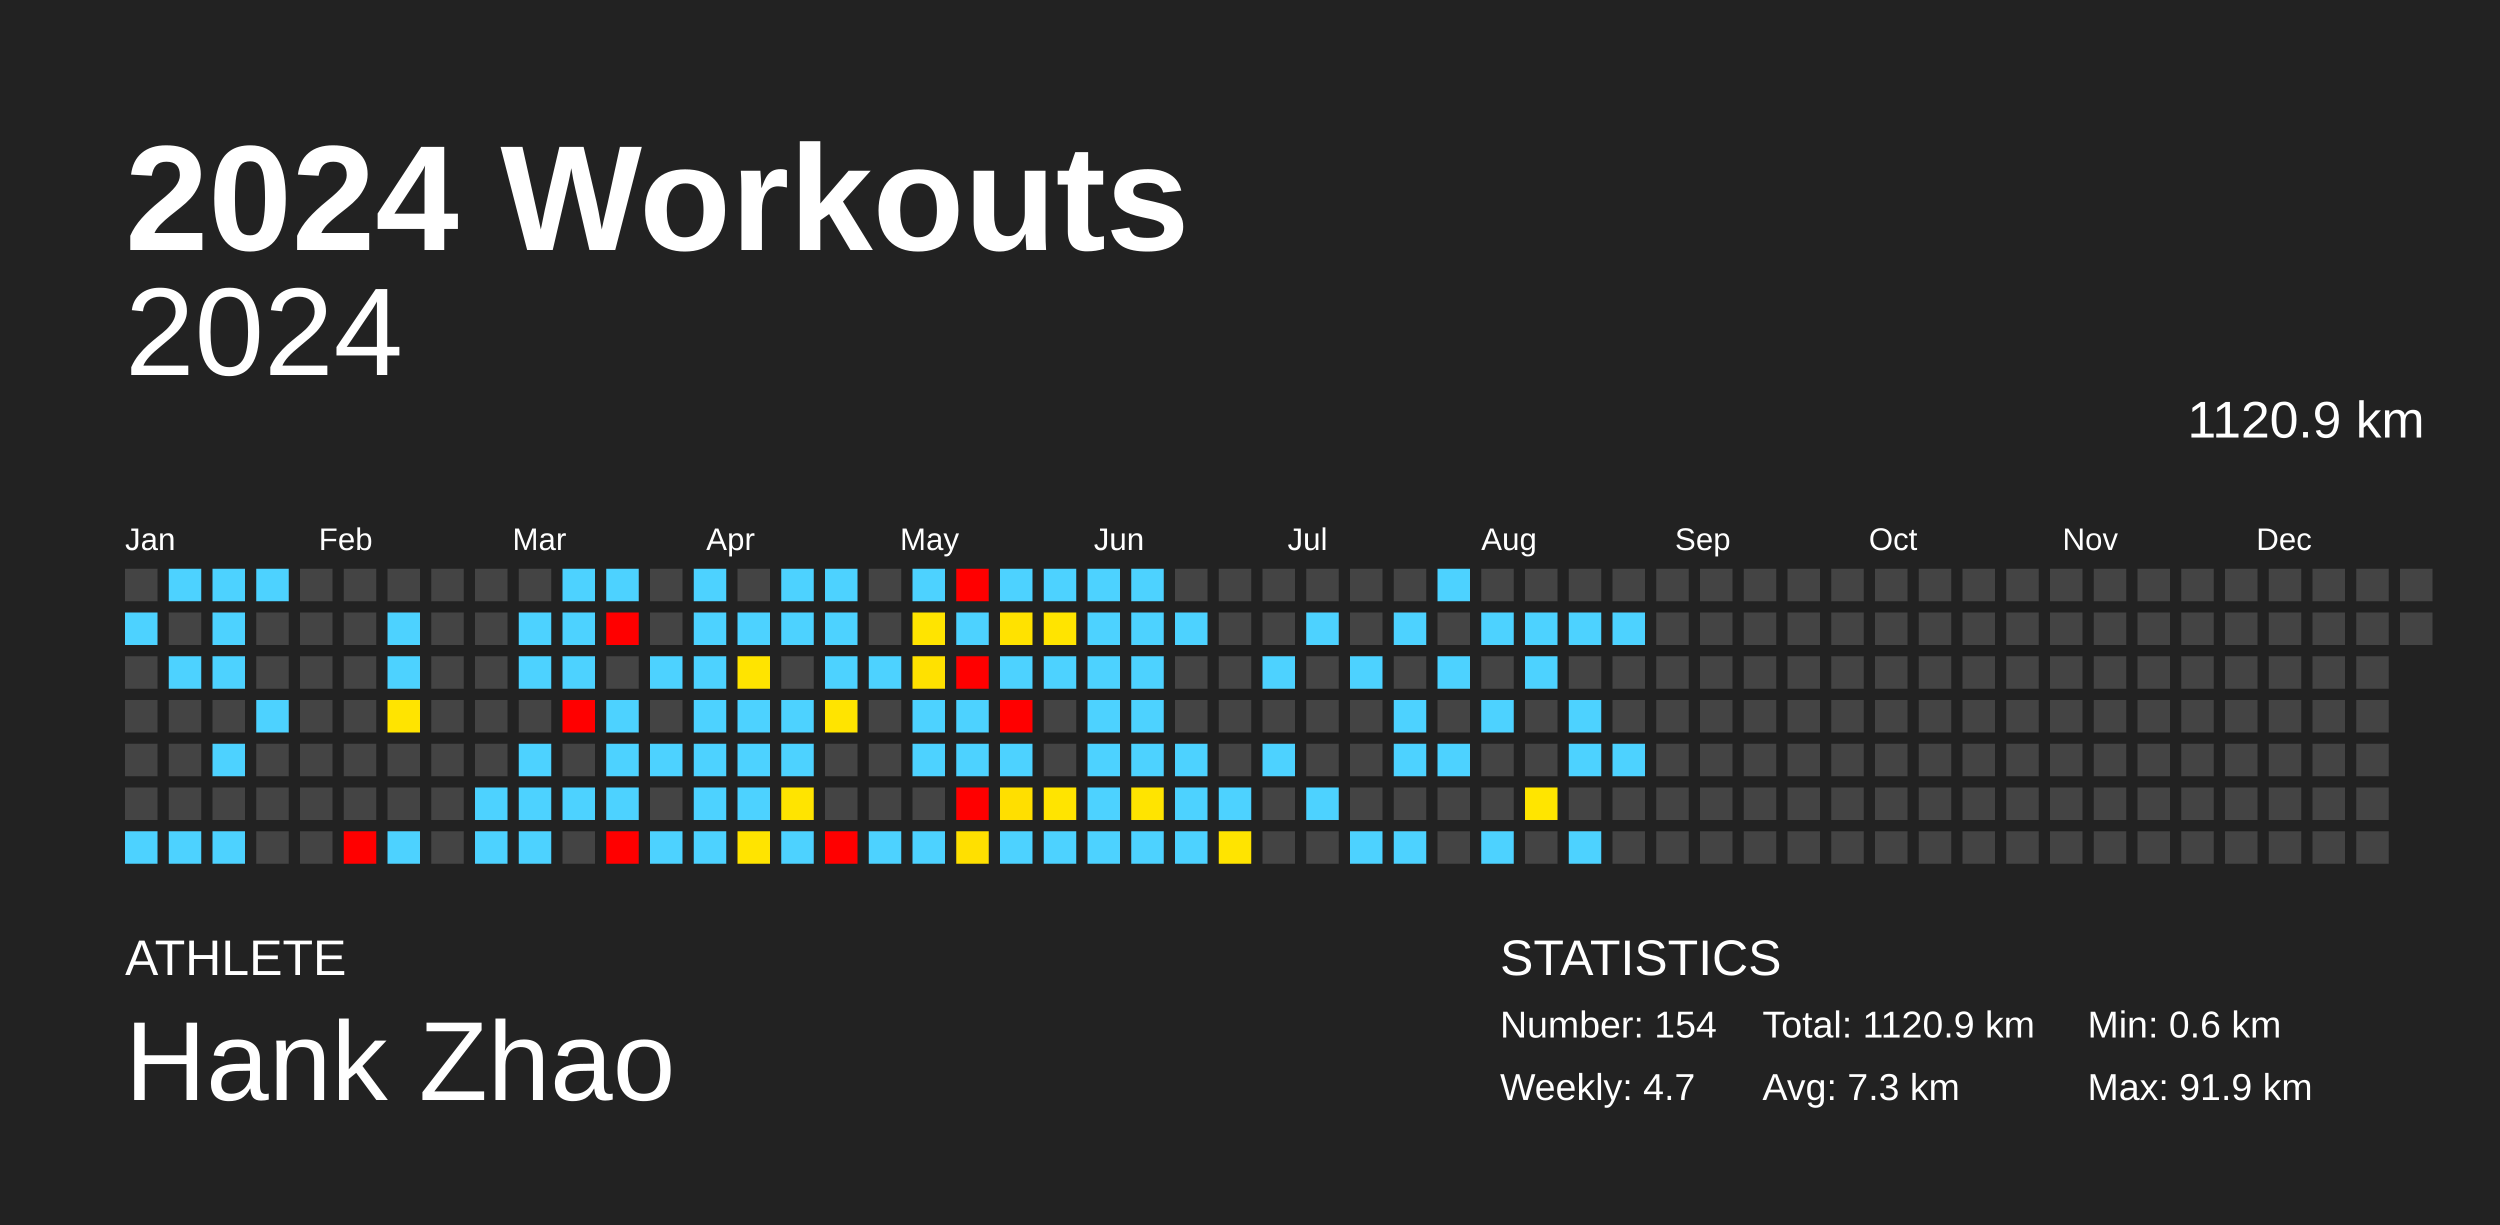
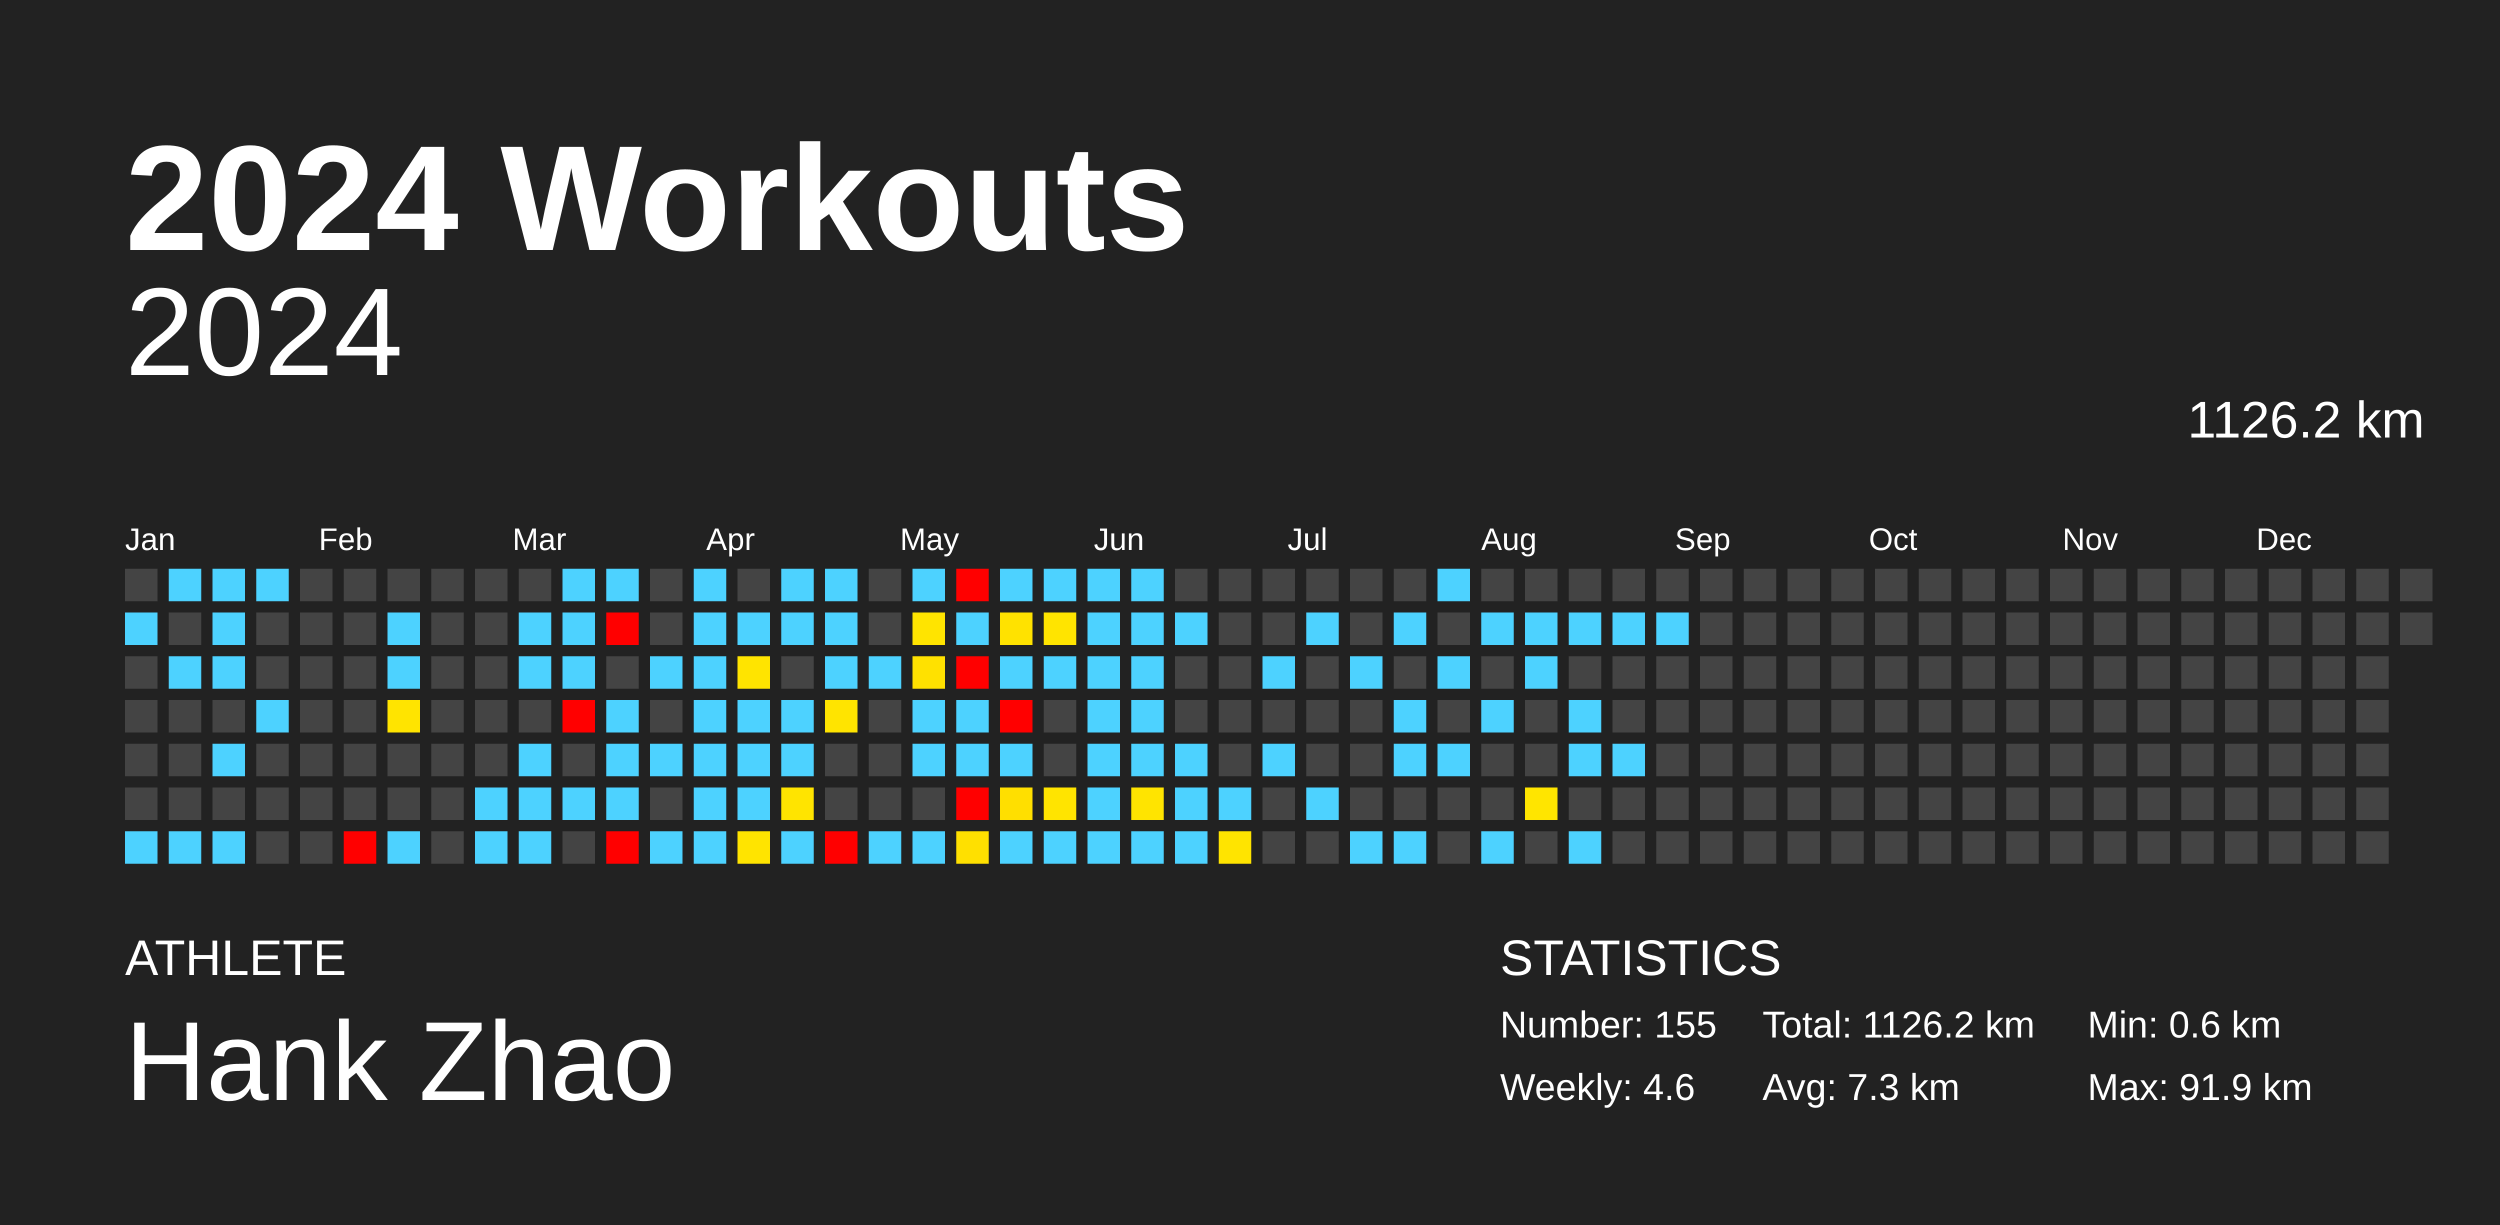
<svg xmlns="http://www.w3.org/2000/svg" baseProfile="full" height="98mm" version="1.1" viewBox="0,0,200,98" width="200mm">
  <defs />
  <rect fill="#222222" height="98" width="200" x="0" y="0" />
  <text fill="#FFFFFF" style="font-size:12px; font-family:Arial; font-weight:bold;" x="10" y="20">2024 Workouts</text>
  <text fill="#FFFFFF" style="font-size:4px; font-family:Arial" x="10" y="78">ATHLETE</text>
  <text fill="#FFFFFF" style="font-size:9px; font-family:Arial" x="10" y="88">Hank Zhao</text>
  <text fill="#FFFFFF" style="font-size:4px; font-family:Arial" x="120" y="78">STATISTICS</text>
-   <text fill="#FFFFFF" style="font-size:3px; font-family:Arial" x="120" y="83">Number: 154</text>
-   <text fill="#FFFFFF" style="font-size:3px; font-family:Arial" x="120" y="88">Weekly: 4.7</text>
-   <text fill="#FFFFFF" style="font-size:3px; font-family:Arial" x="141" y="83">Total: 1120.9 km</text>
+   <text fill="#FFFFFF" style="font-size:3px; font-family:Arial" x="120" y="83">Number: 155</text>
+   <text fill="#FFFFFF" style="font-size:3px; font-family:Arial" x="120" y="88">Weekly: 4.6</text>
+   <text fill="#FFFFFF" style="font-size:3px; font-family:Arial" x="141" y="83">Total: 1126.2 km</text>
  <text fill="#FFFFFF" style="font-size:3px; font-family:Arial" x="141" y="88">Avg: 7.3 km</text>
  <text fill="#FFFFFF" style="font-size:3px; font-family:Arial" x="167" y="83">Min: 0.6 km</text>
  <text fill="#FFFFFF" style="font-size:3px; font-family:Arial" x="167" y="88">Max: 91.9 km</text>
  <text alignment-baseline="hanging" fill="#FFFFFF" style="font-size:10.0px; font-family:Arial;" x="10" y="30">2024</text>
-   <text alignment-baseline="hanging" fill="#FFFFFF" style="font-size:4.125px; font-family:Arial;" x="175" y="35">1120.9 km</text>
+   <text alignment-baseline="hanging" fill="#FFFFFF" style="font-size:4.125px; font-family:Arial;" x="175" y="35">1126.2 km</text>
  <text fill="#FFFFFF" style="font-size:2.5px; font-family:Arial" x="10.0" y="44">Jan</text>
  <text fill="#FFFFFF" style="font-size:2.5px; font-family:Arial" x="25.5" y="44">Feb</text>
  <text fill="#FFFFFF" style="font-size:2.5px; font-family:Arial" x="41.0" y="44">Mar</text>
  <text fill="#FFFFFF" style="font-size:2.5px; font-family:Arial" x="56.5" y="44">Apr</text>
  <text fill="#FFFFFF" style="font-size:2.5px; font-family:Arial" x="72.0" y="44">May</text>
  <text fill="#FFFFFF" style="font-size:2.5px; font-family:Arial" x="87.5" y="44">Jun</text>
  <text fill="#FFFFFF" style="font-size:2.5px; font-family:Arial" x="103.0" y="44">Jul</text>
  <text fill="#FFFFFF" style="font-size:2.5px; font-family:Arial" x="118.5" y="44">Aug</text>
  <text fill="#FFFFFF" style="font-size:2.5px; font-family:Arial" x="134.0" y="44">Sep</text>
  <text fill="#FFFFFF" style="font-size:2.5px; font-family:Arial" x="149.5" y="44">Oct</text>
  <text fill="#FFFFFF" style="font-size:2.5px; font-family:Arial" x="165.0" y="44">Nov</text>
  <text fill="#FFFFFF" style="font-size:2.5px; font-family:Arial" x="180.5" y="44">Dec</text>
  <rect fill="#444444" height="2.6" width="2.6" x="10.0" y="45.5" />
  <rect fill="#4dd2ff" height="2.6" width="2.6" x="10.0" y="49.0" />
  <rect fill="#444444" height="2.6" width="2.6" x="10.0" y="52.5" />
  <rect fill="#444444" height="2.6" width="2.6" x="10.0" y="56.0" />
  <rect fill="#444444" height="2.6" width="2.6" x="10.0" y="59.5" />
  <rect fill="#444444" height="2.6" width="2.6" x="10.0" y="63.0" />
  <rect fill="#4dd2ff" height="2.6" width="2.6" x="10.0" y="66.5" />
  <rect fill="#4dd2ff" height="2.6" width="2.6" x="13.5" y="45.5" />
  <rect fill="#444444" height="2.6" width="2.6" x="13.5" y="49.0" />
  <rect fill="#4dd2ff" height="2.6" width="2.6" x="13.5" y="52.5" />
  <rect fill="#444444" height="2.6" width="2.6" x="13.5" y="56.0" />
  <rect fill="#444444" height="2.6" width="2.6" x="13.5" y="59.5" />
  <rect fill="#444444" height="2.6" width="2.6" x="13.5" y="63.0" />
  <rect fill="#4dd2ff" height="2.6" width="2.6" x="13.5" y="66.5" />
  <rect fill="#4dd2ff" height="2.6" width="2.6" x="17.0" y="45.5" />
  <rect fill="#4dd2ff" height="2.6" width="2.6" x="17.0" y="49.0" />
  <rect fill="#4dd2ff" height="2.6" width="2.6" x="17.0" y="52.5" />
  <rect fill="#444444" height="2.6" width="2.6" x="17.0" y="56.0" />
  <rect fill="#4dd2ff" height="2.6" width="2.6" x="17.0" y="59.5" />
  <rect fill="#444444" height="2.6" width="2.6" x="17.0" y="63.0" />
  <rect fill="#4dd2ff" height="2.6" width="2.6" x="17.0" y="66.5" />
  <rect fill="#4dd2ff" height="2.6" width="2.6" x="20.5" y="45.5" />
  <rect fill="#444444" height="2.6" width="2.6" x="20.5" y="49.0" />
  <rect fill="#444444" height="2.6" width="2.6" x="20.5" y="52.5" />
  <rect fill="#4dd2ff" height="2.6" width="2.6" x="20.5" y="56.0" />
  <rect fill="#444444" height="2.6" width="2.6" x="20.5" y="59.5" />
  <rect fill="#444444" height="2.6" width="2.6" x="20.5" y="63.0" />
  <rect fill="#444444" height="2.6" width="2.6" x="20.5" y="66.5" />
  <rect fill="#444444" height="2.6" width="2.6" x="24.0" y="45.5" />
  <rect fill="#444444" height="2.6" width="2.6" x="24.0" y="49.0" />
  <rect fill="#444444" height="2.6" width="2.6" x="24.0" y="52.5" />
  <rect fill="#444444" height="2.6" width="2.6" x="24.0" y="56.0" />
  <rect fill="#444444" height="2.6" width="2.6" x="24.0" y="59.5" />
  <rect fill="#444444" height="2.6" width="2.6" x="24.0" y="63.0" />
  <rect fill="#444444" height="2.6" width="2.6" x="24.0" y="66.5" />
  <rect fill="#444444" height="2.6" width="2.6" x="27.5" y="45.5" />
  <rect fill="#444444" height="2.6" width="2.6" x="27.5" y="49.0" />
  <rect fill="#444444" height="2.6" width="2.6" x="27.5" y="52.5" />
  <rect fill="#444444" height="2.6" width="2.6" x="27.5" y="56.0" />
  <rect fill="#444444" height="2.6" width="2.6" x="27.5" y="59.5" />
  <rect fill="#444444" height="2.6" width="2.6" x="27.5" y="63.0" />
  <rect fill="red" height="2.6" width="2.6" x="27.5" y="66.5" />
  <rect fill="#444444" height="2.6" width="2.6" x="31.0" y="45.5" />
  <rect fill="#4dd2ff" height="2.6" width="2.6" x="31.0" y="49.0" />
  <rect fill="#4dd2ff" height="2.6" width="2.6" x="31.0" y="52.5" />
  <rect fill="#ffe400" height="2.6" width="2.6" x="31.0" y="56.0" />
  <rect fill="#444444" height="2.6" width="2.6" x="31.0" y="59.5" />
  <rect fill="#444444" height="2.6" width="2.6" x="31.0" y="63.0" />
  <rect fill="#4dd2ff" height="2.6" width="2.6" x="31.0" y="66.5" />
  <rect fill="#444444" height="2.6" width="2.6" x="34.5" y="45.5" />
  <rect fill="#444444" height="2.6" width="2.6" x="34.5" y="49.0" />
  <rect fill="#444444" height="2.6" width="2.6" x="34.5" y="52.5" />
  <rect fill="#444444" height="2.6" width="2.6" x="34.5" y="56.0" />
  <rect fill="#444444" height="2.6" width="2.6" x="34.5" y="59.5" />
  <rect fill="#444444" height="2.6" width="2.6" x="34.5" y="63.0" />
  <rect fill="#444444" height="2.6" width="2.6" x="34.5" y="66.5" />
  <rect fill="#444444" height="2.6" width="2.6" x="38.0" y="45.5" />
  <rect fill="#444444" height="2.6" width="2.6" x="38.0" y="49.0" />
  <rect fill="#444444" height="2.6" width="2.6" x="38.0" y="52.5" />
  <rect fill="#444444" height="2.6" width="2.6" x="38.0" y="56.0" />
  <rect fill="#444444" height="2.6" width="2.6" x="38.0" y="59.5" />
  <rect fill="#4dd2ff" height="2.6" width="2.6" x="38.0" y="63.0" />
  <rect fill="#4dd2ff" height="2.6" width="2.6" x="38.0" y="66.5" />
  <rect fill="#444444" height="2.6" width="2.6" x="41.5" y="45.5" />
  <rect fill="#4dd2ff" height="2.6" width="2.6" x="41.5" y="49.0" />
  <rect fill="#4dd2ff" height="2.6" width="2.6" x="41.5" y="52.5" />
  <rect fill="#444444" height="2.6" width="2.6" x="41.5" y="56.0" />
  <rect fill="#4dd2ff" height="2.6" width="2.6" x="41.5" y="59.5" />
  <rect fill="#4dd2ff" height="2.6" width="2.6" x="41.5" y="63.0" />
  <rect fill="#4dd2ff" height="2.6" width="2.6" x="41.5" y="66.5" />
  <rect fill="#4dd2ff" height="2.6" width="2.6" x="45.0" y="45.5" />
  <rect fill="#4dd2ff" height="2.6" width="2.6" x="45.0" y="49.0" />
  <rect fill="#4dd2ff" height="2.6" width="2.6" x="45.0" y="52.5" />
  <rect fill="red" height="2.6" width="2.6" x="45.0" y="56.0" />
  <rect fill="#444444" height="2.6" width="2.6" x="45.0" y="59.5" />
  <rect fill="#4dd2ff" height="2.6" width="2.6" x="45.0" y="63.0" />
  <rect fill="#444444" height="2.6" width="2.6" x="45.0" y="66.5" />
  <rect fill="#4dd2ff" height="2.6" width="2.6" x="48.5" y="45.5" />
  <rect fill="red" height="2.6" width="2.6" x="48.5" y="49.0" />
  <rect fill="#444444" height="2.6" width="2.6" x="48.5" y="52.5" />
  <rect fill="#4dd2ff" height="2.6" width="2.6" x="48.5" y="56.0" />
  <rect fill="#4dd2ff" height="2.6" width="2.6" x="48.5" y="59.5" />
  <rect fill="#4dd2ff" height="2.6" width="2.6" x="48.5" y="63.0" />
  <rect fill="red" height="2.6" width="2.6" x="48.5" y="66.5" />
  <rect fill="#444444" height="2.6" width="2.6" x="52.0" y="45.5" />
  <rect fill="#444444" height="2.6" width="2.6" x="52.0" y="49.0" />
  <rect fill="#4dd2ff" height="2.6" width="2.6" x="52.0" y="52.5" />
  <rect fill="#444444" height="2.6" width="2.6" x="52.0" y="56.0" />
  <rect fill="#4dd2ff" height="2.6" width="2.6" x="52.0" y="59.5" />
  <rect fill="#444444" height="2.6" width="2.6" x="52.0" y="63.0" />
  <rect fill="#4dd2ff" height="2.6" width="2.6" x="52.0" y="66.5" />
  <rect fill="#4dd2ff" height="2.6" width="2.6" x="55.5" y="45.5" />
  <rect fill="#4dd2ff" height="2.6" width="2.6" x="55.5" y="49.0" />
  <rect fill="#4dd2ff" height="2.6" width="2.6" x="55.5" y="52.5" />
  <rect fill="#4dd2ff" height="2.6" width="2.6" x="55.5" y="56.0" />
  <rect fill="#4dd2ff" height="2.6" width="2.6" x="55.5" y="59.5" />
  <rect fill="#4dd2ff" height="2.6" width="2.6" x="55.5" y="63.0" />
  <rect fill="#4dd2ff" height="2.6" width="2.6" x="55.5" y="66.5" />
  <rect fill="#444444" height="2.6" width="2.6" x="59.0" y="45.5" />
  <rect fill="#4dd2ff" height="2.6" width="2.6" x="59.0" y="49.0" />
  <rect fill="#ffe400" height="2.6" width="2.6" x="59.0" y="52.5" />
  <rect fill="#4dd2ff" height="2.6" width="2.6" x="59.0" y="56.0" />
  <rect fill="#4dd2ff" height="2.6" width="2.6" x="59.0" y="59.5" />
  <rect fill="#4dd2ff" height="2.6" width="2.6" x="59.0" y="63.0" />
  <rect fill="#ffe400" height="2.6" width="2.6" x="59.0" y="66.5" />
  <rect fill="#4dd2ff" height="2.6" width="2.6" x="62.5" y="45.5" />
  <rect fill="#4dd2ff" height="2.6" width="2.6" x="62.5" y="49.0" />
  <rect fill="#444444" height="2.6" width="2.6" x="62.5" y="52.5" />
  <rect fill="#4dd2ff" height="2.6" width="2.6" x="62.5" y="56.0" />
  <rect fill="#4dd2ff" height="2.6" width="2.6" x="62.5" y="59.5" />
  <rect fill="#ffe400" height="2.6" width="2.6" x="62.5" y="63.0" />
  <rect fill="#4dd2ff" height="2.6" width="2.6" x="62.5" y="66.5" />
  <rect fill="#4dd2ff" height="2.6" width="2.6" x="66.0" y="45.5" />
  <rect fill="#4dd2ff" height="2.6" width="2.6" x="66.0" y="49.0" />
  <rect fill="#4dd2ff" height="2.6" width="2.6" x="66.0" y="52.5" />
  <rect fill="#ffe400" height="2.6" width="2.6" x="66.0" y="56.0" />
  <rect fill="#444444" height="2.6" width="2.6" x="66.0" y="59.5" />
  <rect fill="#444444" height="2.6" width="2.6" x="66.0" y="63.0" />
  <rect fill="red" height="2.6" width="2.6" x="66.0" y="66.5" />
  <rect fill="#444444" height="2.6" width="2.6" x="69.5" y="45.5" />
  <rect fill="#444444" height="2.6" width="2.6" x="69.5" y="49.0" />
  <rect fill="#4dd2ff" height="2.6" width="2.6" x="69.5" y="52.5" />
  <rect fill="#444444" height="2.6" width="2.6" x="69.5" y="56.0" />
  <rect fill="#444444" height="2.6" width="2.6" x="69.5" y="59.5" />
  <rect fill="#444444" height="2.6" width="2.6" x="69.5" y="63.0" />
  <rect fill="#4dd2ff" height="2.6" width="2.6" x="69.5" y="66.5" />
  <rect fill="#4dd2ff" height="2.6" width="2.6" x="73.0" y="45.5" />
  <rect fill="#ffe400" height="2.6" width="2.6" x="73.0" y="49.0" />
  <rect fill="#ffe100" height="2.6" width="2.6" x="73.0" y="52.5" />
  <rect fill="#4dd2ff" height="2.6" width="2.6" x="73.0" y="56.0" />
  <rect fill="#4dd2ff" height="2.6" width="2.6" x="73.0" y="59.5" />
  <rect fill="#444444" height="2.6" width="2.6" x="73.0" y="63.0" />
  <rect fill="#4dd2ff" height="2.6" width="2.6" x="73.0" y="66.5" />
  <rect fill="red" height="2.6" width="2.6" x="76.5" y="45.5" />
  <rect fill="#4dd2ff" height="2.6" width="2.6" x="76.5" y="49.0" />
  <rect fill="red" height="2.6" width="2.6" x="76.5" y="52.5" />
  <rect fill="#4dd2ff" height="2.6" width="2.6" x="76.5" y="56.0" />
  <rect fill="#4dd2ff" height="2.6" width="2.6" x="76.5" y="59.5" />
  <rect fill="red" height="2.6" width="2.6" x="76.5" y="63.0" />
  <rect fill="#ffe000" height="2.6" width="2.6" x="76.5" y="66.5" />
  <rect fill="#4dd2ff" height="2.6" width="2.6" x="80.0" y="45.5" />
  <rect fill="#ffe200" height="2.6" width="2.6" x="80.0" y="49.0" />
  <rect fill="#4dd2ff" height="2.6" width="2.6" x="80.0" y="52.5" />
  <rect fill="red" height="2.6" width="2.6" x="80.0" y="56.0" />
  <rect fill="#4dd2ff" height="2.6" width="2.6" x="80.0" y="59.5" />
  <rect fill="#ffdf00" height="2.6" width="2.6" x="80.0" y="63.0" />
  <rect fill="#4dd2ff" height="2.6" width="2.6" x="80.0" y="66.5" />
  <rect fill="#4dd2ff" height="2.6" width="2.6" x="83.5" y="45.5" />
  <rect fill="#ffe400" height="2.6" width="2.6" x="83.5" y="49.0" />
  <rect fill="#4dd2ff" height="2.6" width="2.6" x="83.5" y="52.5" />
  <rect fill="#444444" height="2.6" width="2.6" x="83.5" y="56.0" />
  <rect fill="#444444" height="2.6" width="2.6" x="83.5" y="59.5" />
  <rect fill="#ffe400" height="2.6" width="2.6" x="83.5" y="63.0" />
  <rect fill="#4dd2ff" height="2.6" width="2.6" x="83.5" y="66.5" />
  <rect fill="#4dd2ff" height="2.6" width="2.6" x="87.0" y="45.5" />
  <rect fill="#4dd2ff" height="2.6" width="2.6" x="87.0" y="49.0" />
  <rect fill="#4dd2ff" height="2.6" width="2.6" x="87.0" y="52.5" />
  <rect fill="#4dd2ff" height="2.6" width="2.6" x="87.0" y="56.0" />
  <rect fill="#4dd2ff" height="2.6" width="2.6" x="87.0" y="59.5" />
  <rect fill="#4dd2ff" height="2.6" width="2.6" x="87.0" y="63.0" />
  <rect fill="#4dd2ff" height="2.6" width="2.6" x="87.0" y="66.5" />
  <rect fill="#4dd2ff" height="2.6" width="2.6" x="90.5" y="45.5" />
  <rect fill="#4dd2ff" height="2.6" width="2.6" x="90.5" y="49.0" />
  <rect fill="#4dd2ff" height="2.6" width="2.6" x="90.5" y="52.5" />
  <rect fill="#4dd2ff" height="2.6" width="2.6" x="90.5" y="56.0" />
  <rect fill="#4dd2ff" height="2.6" width="2.6" x="90.5" y="59.5" />
  <rect fill="#ffe400" height="2.6" width="2.6" x="90.5" y="63.0" />
  <rect fill="#4dd2ff" height="2.6" width="2.6" x="90.5" y="66.5" />
  <rect fill="#444444" height="2.6" width="2.6" x="94.0" y="45.5" />
  <rect fill="#4dd2ff" height="2.6" width="2.6" x="94.0" y="49.0" />
  <rect fill="#444444" height="2.6" width="2.6" x="94.0" y="52.5" />
  <rect fill="#444444" height="2.6" width="2.6" x="94.0" y="56.0" />
  <rect fill="#4dd2ff" height="2.6" width="2.6" x="94.0" y="59.5" />
  <rect fill="#4dd2ff" height="2.6" width="2.6" x="94.0" y="63.0" />
  <rect fill="#4dd2ff" height="2.6" width="2.6" x="94.0" y="66.5" />
  <rect fill="#444444" height="2.6" width="2.6" x="97.5" y="45.5" />
  <rect fill="#444444" height="2.6" width="2.6" x="97.5" y="49.0" />
  <rect fill="#444444" height="2.6" width="2.6" x="97.5" y="52.5" />
  <rect fill="#444444" height="2.6" width="2.6" x="97.5" y="56.0" />
  <rect fill="#444444" height="2.6" width="2.6" x="97.5" y="59.5" />
  <rect fill="#4dd2ff" height="2.6" width="2.6" x="97.5" y="63.0" />
  <rect fill="#ffe400" height="2.6" width="2.6" x="97.5" y="66.5" />
  <rect fill="#444444" height="2.6" width="2.6" x="101.0" y="45.5" />
  <rect fill="#444444" height="2.6" width="2.6" x="101.0" y="49.0" />
  <rect fill="#4dd2ff" height="2.6" width="2.6" x="101.0" y="52.5" />
  <rect fill="#444444" height="2.6" width="2.6" x="101.0" y="56.0" />
  <rect fill="#4dd2ff" height="2.6" width="2.6" x="101.0" y="59.5" />
  <rect fill="#444444" height="2.6" width="2.6" x="101.0" y="63.0" />
  <rect fill="#444444" height="2.6" width="2.6" x="101.0" y="66.5" />
  <rect fill="#444444" height="2.6" width="2.6" x="104.5" y="45.5" />
  <rect fill="#4dd2ff" height="2.6" width="2.6" x="104.5" y="49.0" />
  <rect fill="#444444" height="2.6" width="2.6" x="104.5" y="52.5" />
  <rect fill="#444444" height="2.6" width="2.6" x="104.5" y="56.0" />
  <rect fill="#444444" height="2.6" width="2.6" x="104.5" y="59.5" />
  <rect fill="#4dd2ff" height="2.6" width="2.6" x="104.5" y="63.0" />
  <rect fill="#444444" height="2.6" width="2.6" x="104.5" y="66.5" />
  <rect fill="#444444" height="2.6" width="2.6" x="108.0" y="45.5" />
  <rect fill="#444444" height="2.6" width="2.6" x="108.0" y="49.0" />
  <rect fill="#4dd2ff" height="2.6" width="2.6" x="108.0" y="52.5" />
  <rect fill="#444444" height="2.6" width="2.6" x="108.0" y="56.0" />
  <rect fill="#444444" height="2.6" width="2.6" x="108.0" y="59.5" />
  <rect fill="#444444" height="2.6" width="2.6" x="108.0" y="63.0" />
  <rect fill="#4dd2ff" height="2.6" width="2.6" x="108.0" y="66.5" />
  <rect fill="#444444" height="2.6" width="2.6" x="111.5" y="45.5" />
  <rect fill="#4dd2ff" height="2.6" width="2.6" x="111.5" y="49.0" />
  <rect fill="#444444" height="2.6" width="2.6" x="111.5" y="52.5" />
  <rect fill="#4dd2ff" height="2.6" width="2.6" x="111.5" y="56.0" />
  <rect fill="#4dd2ff" height="2.6" width="2.6" x="111.5" y="59.5" />
  <rect fill="#444444" height="2.6" width="2.6" x="111.5" y="63.0" />
  <rect fill="#4dd2ff" height="2.6" width="2.6" x="111.5" y="66.5" />
  <rect fill="#4dd2ff" height="2.6" width="2.6" x="115.0" y="45.5" />
  <rect fill="#444444" height="2.6" width="2.6" x="115.0" y="49.0" />
  <rect fill="#4dd2ff" height="2.6" width="2.6" x="115.0" y="52.5" />
  <rect fill="#444444" height="2.6" width="2.6" x="115.0" y="56.0" />
  <rect fill="#4dd2ff" height="2.6" width="2.6" x="115.0" y="59.5" />
  <rect fill="#444444" height="2.6" width="2.6" x="115.0" y="63.0" />
  <rect fill="#444444" height="2.6" width="2.6" x="115.0" y="66.5" />
  <rect fill="#444444" height="2.6" width="2.6" x="118.5" y="45.5" />
  <rect fill="#4dd2ff" height="2.6" width="2.6" x="118.5" y="49.0" />
  <rect fill="#444444" height="2.6" width="2.6" x="118.5" y="52.5" />
  <rect fill="#4dd2ff" height="2.6" width="2.6" x="118.5" y="56.0" />
  <rect fill="#444444" height="2.6" width="2.6" x="118.5" y="59.5" />
  <rect fill="#444444" height="2.6" width="2.6" x="118.5" y="63.0" />
  <rect fill="#4dd2ff" height="2.6" width="2.6" x="118.5" y="66.5" />
  <rect fill="#444444" height="2.6" width="2.6" x="122.0" y="45.5" />
  <rect fill="#4dd2ff" height="2.6" width="2.6" x="122.0" y="49.0" />
  <rect fill="#4dd2ff" height="2.6" width="2.6" x="122.0" y="52.5" />
  <rect fill="#444444" height="2.6" width="2.6" x="122.0" y="56.0" />
  <rect fill="#444444" height="2.6" width="2.6" x="122.0" y="59.5" />
  <rect fill="#ffe500" height="2.6" width="2.6" x="122.0" y="63.0" />
  <rect fill="#444444" height="2.6" width="2.6" x="122.0" y="66.5" />
  <rect fill="#444444" height="2.6" width="2.6" x="125.5" y="45.5" />
  <rect fill="#4dd2ff" height="2.6" width="2.6" x="125.5" y="49.0" />
  <rect fill="#444444" height="2.6" width="2.6" x="125.5" y="52.5" />
  <rect fill="#4dd2ff" height="2.6" width="2.6" x="125.5" y="56.0" />
  <rect fill="#4dd2ff" height="2.6" width="2.6" x="125.5" y="59.5" />
  <rect fill="#444444" height="2.6" width="2.6" x="125.5" y="63.0" />
  <rect fill="#4dd2ff" height="2.6" width="2.6" x="125.5" y="66.5" />
  <rect fill="#444444" height="2.6" width="2.6" x="129.0" y="45.5" />
  <rect fill="#4dd2ff" height="2.6" width="2.6" x="129.0" y="49.0" />
  <rect fill="#444444" height="2.6" width="2.6" x="129.0" y="52.5" />
  <rect fill="#444444" height="2.6" width="2.6" x="129.0" y="56.0" />
  <rect fill="#4dd2ff" height="2.6" width="2.6" x="129.0" y="59.5" />
  <rect fill="#444444" height="2.6" width="2.6" x="129.0" y="63.0" />
  <rect fill="#444444" height="2.6" width="2.6" x="129.0" y="66.5" />
  <rect fill="#444444" height="2.6" width="2.6" x="132.5" y="45.5" />
-   <rect fill="#444444" height="2.6" width="2.6" x="132.5" y="49.0" />
+   <rect fill="#4dd2ff" height="2.6" width="2.6" x="132.5" y="49.0" />
  <rect fill="#444444" height="2.6" width="2.6" x="132.5" y="52.5" />
  <rect fill="#444444" height="2.6" width="2.6" x="132.5" y="56.0" />
  <rect fill="#444444" height="2.6" width="2.6" x="132.5" y="59.5" />
  <rect fill="#444444" height="2.6" width="2.6" x="132.5" y="63.0" />
  <rect fill="#444444" height="2.6" width="2.6" x="132.5" y="66.5" />
  <rect fill="#444444" height="2.6" width="2.6" x="136.0" y="45.5" />
  <rect fill="#444444" height="2.6" width="2.6" x="136.0" y="49.0" />
  <rect fill="#444444" height="2.6" width="2.6" x="136.0" y="52.5" />
  <rect fill="#444444" height="2.6" width="2.6" x="136.0" y="56.0" />
  <rect fill="#444444" height="2.6" width="2.6" x="136.0" y="59.5" />
  <rect fill="#444444" height="2.6" width="2.6" x="136.0" y="63.0" />
  <rect fill="#444444" height="2.6" width="2.6" x="136.0" y="66.5" />
  <rect fill="#444444" height="2.6" width="2.6" x="139.5" y="45.5" />
  <rect fill="#444444" height="2.6" width="2.6" x="139.5" y="49.0" />
  <rect fill="#444444" height="2.6" width="2.6" x="139.5" y="52.5" />
  <rect fill="#444444" height="2.6" width="2.6" x="139.5" y="56.0" />
  <rect fill="#444444" height="2.6" width="2.6" x="139.5" y="59.5" />
  <rect fill="#444444" height="2.6" width="2.6" x="139.5" y="63.0" />
  <rect fill="#444444" height="2.6" width="2.6" x="139.5" y="66.5" />
  <rect fill="#444444" height="2.6" width="2.6" x="143.0" y="45.5" />
  <rect fill="#444444" height="2.6" width="2.6" x="143.0" y="49.0" />
  <rect fill="#444444" height="2.6" width="2.6" x="143.0" y="52.5" />
  <rect fill="#444444" height="2.6" width="2.6" x="143.0" y="56.0" />
  <rect fill="#444444" height="2.6" width="2.6" x="143.0" y="59.5" />
  <rect fill="#444444" height="2.6" width="2.6" x="143.0" y="63.0" />
  <rect fill="#444444" height="2.6" width="2.6" x="143.0" y="66.5" />
  <rect fill="#444444" height="2.6" width="2.6" x="146.5" y="45.5" />
  <rect fill="#444444" height="2.6" width="2.6" x="146.5" y="49.0" />
  <rect fill="#444444" height="2.6" width="2.6" x="146.5" y="52.5" />
  <rect fill="#444444" height="2.6" width="2.6" x="146.5" y="56.0" />
  <rect fill="#444444" height="2.6" width="2.6" x="146.5" y="59.5" />
  <rect fill="#444444" height="2.6" width="2.6" x="146.5" y="63.0" />
  <rect fill="#444444" height="2.6" width="2.6" x="146.5" y="66.5" />
  <rect fill="#444444" height="2.6" width="2.6" x="150.0" y="45.5" />
  <rect fill="#444444" height="2.6" width="2.6" x="150.0" y="49.0" />
  <rect fill="#444444" height="2.6" width="2.6" x="150.0" y="52.5" />
  <rect fill="#444444" height="2.6" width="2.6" x="150.0" y="56.0" />
  <rect fill="#444444" height="2.6" width="2.6" x="150.0" y="59.5" />
  <rect fill="#444444" height="2.6" width="2.6" x="150.0" y="63.0" />
  <rect fill="#444444" height="2.6" width="2.6" x="150.0" y="66.5" />
  <rect fill="#444444" height="2.6" width="2.6" x="153.5" y="45.5" />
  <rect fill="#444444" height="2.6" width="2.6" x="153.5" y="49.0" />
  <rect fill="#444444" height="2.6" width="2.6" x="153.5" y="52.5" />
  <rect fill="#444444" height="2.6" width="2.6" x="153.5" y="56.0" />
  <rect fill="#444444" height="2.6" width="2.6" x="153.5" y="59.5" />
  <rect fill="#444444" height="2.6" width="2.6" x="153.5" y="63.0" />
  <rect fill="#444444" height="2.6" width="2.6" x="153.5" y="66.5" />
  <rect fill="#444444" height="2.6" width="2.6" x="157.0" y="45.5" />
  <rect fill="#444444" height="2.6" width="2.6" x="157.0" y="49.0" />
  <rect fill="#444444" height="2.6" width="2.6" x="157.0" y="52.5" />
  <rect fill="#444444" height="2.6" width="2.6" x="157.0" y="56.0" />
  <rect fill="#444444" height="2.6" width="2.6" x="157.0" y="59.5" />
  <rect fill="#444444" height="2.6" width="2.6" x="157.0" y="63.0" />
  <rect fill="#444444" height="2.6" width="2.6" x="157.0" y="66.5" />
  <rect fill="#444444" height="2.6" width="2.6" x="160.5" y="45.5" />
  <rect fill="#444444" height="2.6" width="2.6" x="160.5" y="49.0" />
  <rect fill="#444444" height="2.6" width="2.6" x="160.5" y="52.5" />
  <rect fill="#444444" height="2.6" width="2.6" x="160.5" y="56.0" />
  <rect fill="#444444" height="2.6" width="2.6" x="160.5" y="59.5" />
  <rect fill="#444444" height="2.6" width="2.6" x="160.5" y="63.0" />
  <rect fill="#444444" height="2.6" width="2.6" x="160.5" y="66.5" />
  <rect fill="#444444" height="2.6" width="2.6" x="164.0" y="45.5" />
  <rect fill="#444444" height="2.6" width="2.6" x="164.0" y="49.0" />
  <rect fill="#444444" height="2.6" width="2.6" x="164.0" y="52.5" />
  <rect fill="#444444" height="2.6" width="2.6" x="164.0" y="56.0" />
  <rect fill="#444444" height="2.6" width="2.6" x="164.0" y="59.5" />
  <rect fill="#444444" height="2.6" width="2.6" x="164.0" y="63.0" />
  <rect fill="#444444" height="2.6" width="2.6" x="164.0" y="66.5" />
  <rect fill="#444444" height="2.6" width="2.6" x="167.5" y="45.5" />
  <rect fill="#444444" height="2.6" width="2.6" x="167.5" y="49.0" />
  <rect fill="#444444" height="2.6" width="2.6" x="167.5" y="52.5" />
  <rect fill="#444444" height="2.6" width="2.6" x="167.5" y="56.0" />
  <rect fill="#444444" height="2.6" width="2.6" x="167.5" y="59.5" />
  <rect fill="#444444" height="2.6" width="2.6" x="167.5" y="63.0" />
  <rect fill="#444444" height="2.6" width="2.6" x="167.5" y="66.5" />
  <rect fill="#444444" height="2.6" width="2.6" x="171.0" y="45.5" />
  <rect fill="#444444" height="2.6" width="2.6" x="171.0" y="49.0" />
  <rect fill="#444444" height="2.6" width="2.6" x="171.0" y="52.5" />
  <rect fill="#444444" height="2.6" width="2.6" x="171.0" y="56.0" />
  <rect fill="#444444" height="2.6" width="2.6" x="171.0" y="59.5" />
  <rect fill="#444444" height="2.6" width="2.6" x="171.0" y="63.0" />
  <rect fill="#444444" height="2.6" width="2.6" x="171.0" y="66.5" />
  <rect fill="#444444" height="2.6" width="2.6" x="174.5" y="45.5" />
  <rect fill="#444444" height="2.6" width="2.6" x="174.5" y="49.0" />
  <rect fill="#444444" height="2.6" width="2.6" x="174.5" y="52.5" />
  <rect fill="#444444" height="2.6" width="2.6" x="174.5" y="56.0" />
  <rect fill="#444444" height="2.6" width="2.6" x="174.5" y="59.5" />
  <rect fill="#444444" height="2.6" width="2.6" x="174.5" y="63.0" />
  <rect fill="#444444" height="2.6" width="2.6" x="174.5" y="66.5" />
  <rect fill="#444444" height="2.6" width="2.6" x="178.0" y="45.5" />
  <rect fill="#444444" height="2.6" width="2.6" x="178.0" y="49.0" />
  <rect fill="#444444" height="2.6" width="2.6" x="178.0" y="52.5" />
  <rect fill="#444444" height="2.6" width="2.6" x="178.0" y="56.0" />
  <rect fill="#444444" height="2.6" width="2.6" x="178.0" y="59.5" />
  <rect fill="#444444" height="2.6" width="2.6" x="178.0" y="63.0" />
  <rect fill="#444444" height="2.6" width="2.6" x="178.0" y="66.5" />
  <rect fill="#444444" height="2.6" width="2.6" x="181.5" y="45.5" />
  <rect fill="#444444" height="2.6" width="2.6" x="181.5" y="49.0" />
  <rect fill="#444444" height="2.6" width="2.6" x="181.5" y="52.5" />
  <rect fill="#444444" height="2.6" width="2.6" x="181.5" y="56.0" />
  <rect fill="#444444" height="2.6" width="2.6" x="181.5" y="59.5" />
  <rect fill="#444444" height="2.6" width="2.6" x="181.5" y="63.0" />
  <rect fill="#444444" height="2.6" width="2.6" x="181.5" y="66.5" />
  <rect fill="#444444" height="2.6" width="2.6" x="185.0" y="45.5" />
  <rect fill="#444444" height="2.6" width="2.6" x="185.0" y="49.0" />
  <rect fill="#444444" height="2.6" width="2.6" x="185.0" y="52.5" />
  <rect fill="#444444" height="2.6" width="2.6" x="185.0" y="56.0" />
  <rect fill="#444444" height="2.6" width="2.6" x="185.0" y="59.5" />
  <rect fill="#444444" height="2.6" width="2.6" x="185.0" y="63.0" />
  <rect fill="#444444" height="2.6" width="2.6" x="185.0" y="66.5" />
  <rect fill="#444444" height="2.6" width="2.6" x="188.5" y="45.5" />
  <rect fill="#444444" height="2.6" width="2.6" x="188.5" y="49.0" />
  <rect fill="#444444" height="2.6" width="2.6" x="188.5" y="52.5" />
  <rect fill="#444444" height="2.6" width="2.6" x="188.5" y="56.0" />
  <rect fill="#444444" height="2.6" width="2.6" x="188.5" y="59.5" />
  <rect fill="#444444" height="2.6" width="2.6" x="188.5" y="63.0" />
  <rect fill="#444444" height="2.6" width="2.6" x="188.5" y="66.5" />
  <rect fill="#444444" height="2.6" width="2.6" x="192.0" y="45.5" />
  <rect fill="#444444" height="2.6" width="2.6" x="192.0" y="49.0" />
</svg>
